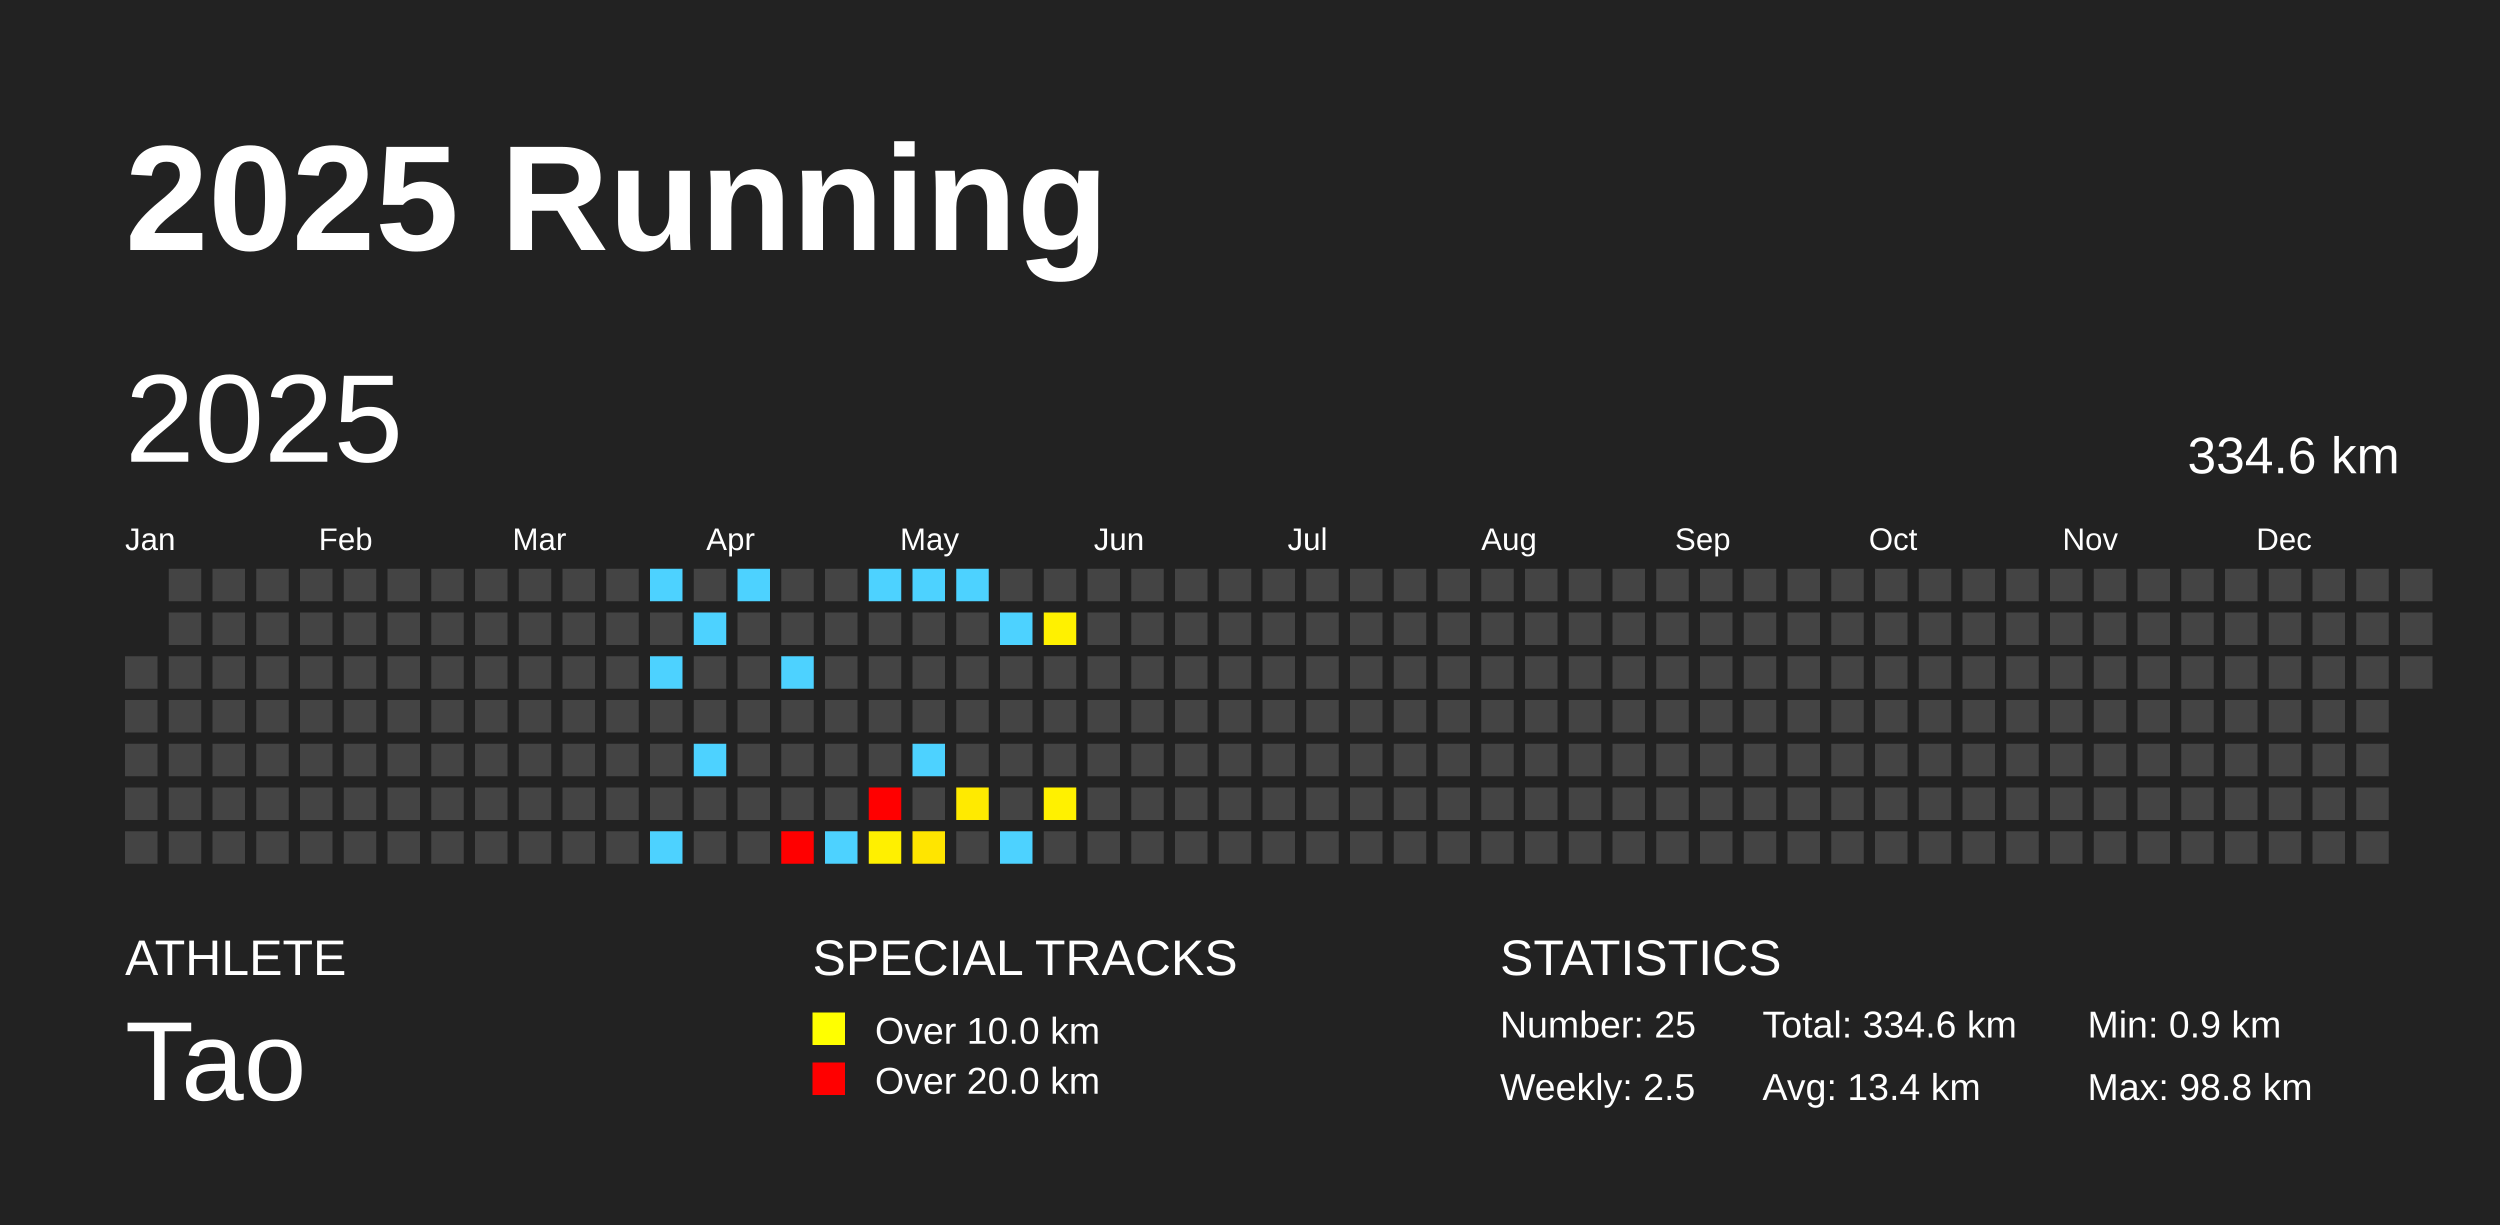
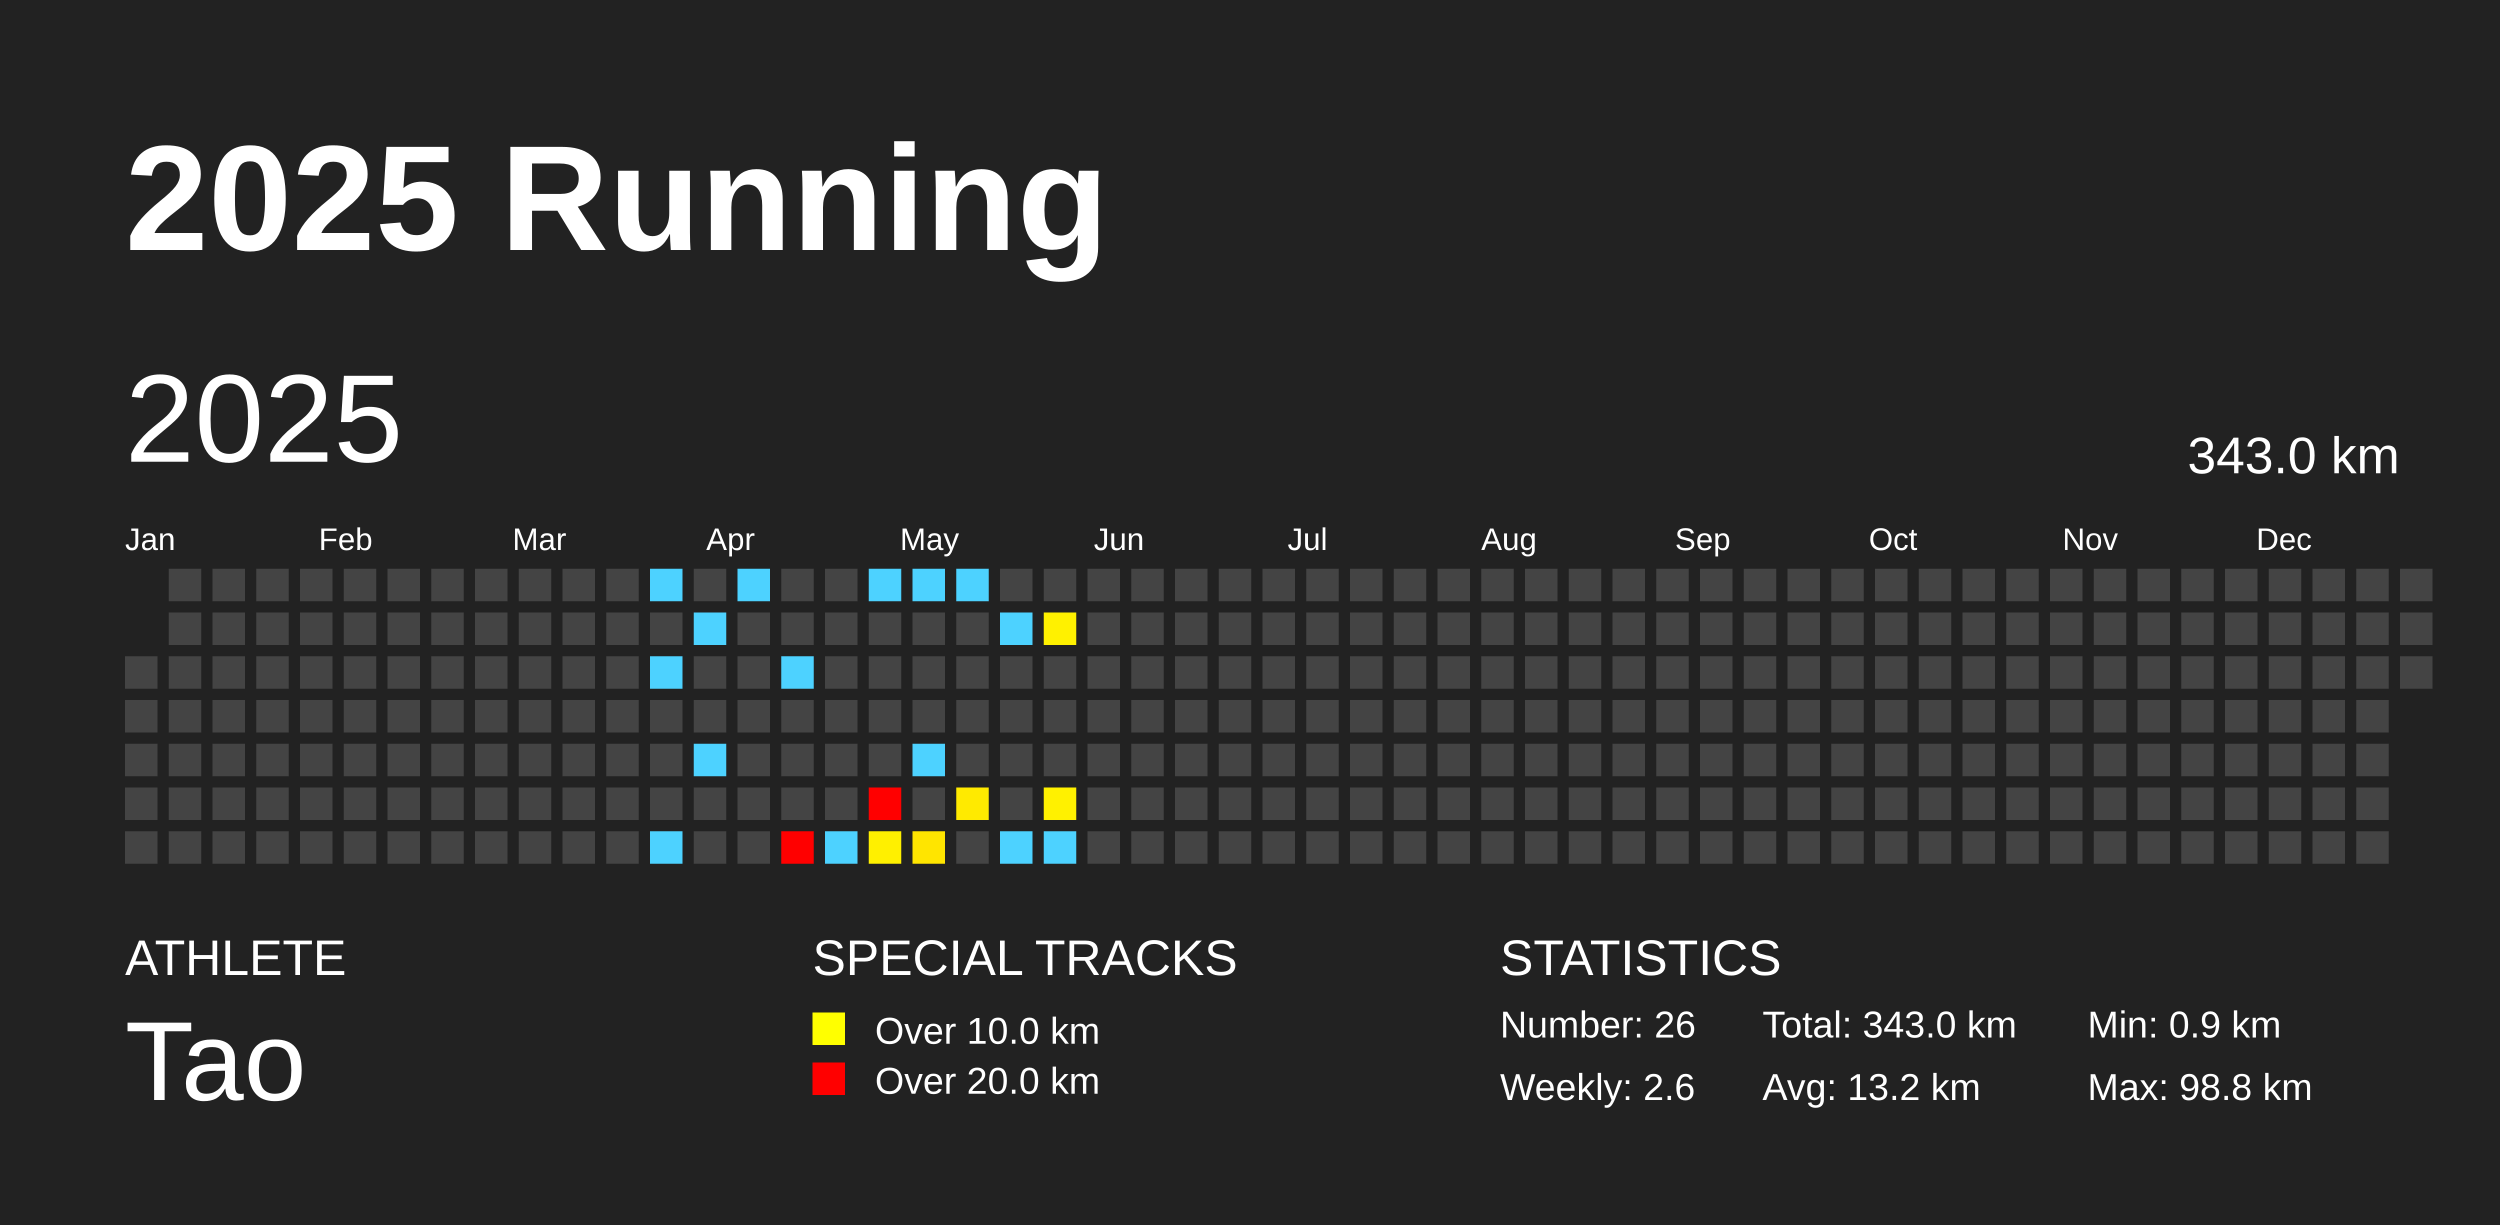
<svg xmlns="http://www.w3.org/2000/svg" baseProfile="full" height="98mm" version="1.1" viewBox="0,0,200,98" width="200mm">
  <defs />
  <rect fill="#222222" height="98" width="200" x="0" y="0" />
  <text fill="#FFFFFF" style="font-size:12px; font-family:Arial; font-weight:bold;" x="10" y="20">2025 Running</text>
  <text fill="#FFFFFF" style="font-size:4px; font-family:Arial" x="10" y="78">ATHLETE</text>
  <text fill="#FFFFFF" style="font-size:9px; font-family:Arial" x="10" y="88">Tao</text>
  <text fill="#FFFFFF" style="font-size:4px; font-family:Arial" x="65" y="78">SPECIAL TRACKS</text>
  <rect fill="yellow" height="2.6" width="2.6" x="65" y="81" />
  <text fill="#FFFFFF" style="font-size:3px; font-family:Arial" x="70" y="83.5">Over 10.0 km</text>
  <rect fill="red" height="2.6" width="2.6" x="65" y="85" />
  <text fill="#FFFFFF" style="font-size:3px; font-family:Arial" x="70" y="87.5">Over 20.0 km</text>
  <text fill="#FFFFFF" style="font-size:4px; font-family:Arial" x="120" y="78">STATISTICS</text>
-   <text fill="#FFFFFF" style="font-size:3px; font-family:Arial" x="120" y="83">Number: 25</text>
-   <text fill="#FFFFFF" style="font-size:3px; font-family:Arial" x="120" y="88">Weekly: 2.5</text>
-   <text fill="#FFFFFF" style="font-size:3px; font-family:Arial" x="141" y="83">Total: 334.6 km</text>
-   <text fill="#FFFFFF" style="font-size:3px; font-family:Arial" x="141" y="88">Avg: 13.4 km</text>
+   <text fill="#FFFFFF" style="font-size:3px; font-family:Arial" x="120" y="83">Number: 26</text>
+   <text fill="#FFFFFF" style="font-size:3px; font-family:Arial" x="120" y="88">Weekly: 2.6</text>
+   <text fill="#FFFFFF" style="font-size:3px; font-family:Arial" x="141" y="83">Total: 343.0 km</text>
+   <text fill="#FFFFFF" style="font-size:3px; font-family:Arial" x="141" y="88">Avg: 13.2 km</text>
  <text fill="#FFFFFF" style="font-size:3px; font-family:Arial" x="167" y="83">Min: 0.9 km</text>
  <text fill="#FFFFFF" style="font-size:3px; font-family:Arial" x="167" y="88">Max: 98.8 km</text>
  <text dominant-baseline="hanging" fill="#FFFFFF" style="font-size:10.0px; font-family:Arial;" x="10" y="30">2025</text>
-   <text dominant-baseline="hanging" fill="#FFFFFF" style="font-size:4.125px; font-family:Arial;" x="175" y="35">334.6 km</text>
+   <text dominant-baseline="hanging" fill="#FFFFFF" style="font-size:4.125px; font-family:Arial;" x="175" y="35">343.0 km</text>
  <text fill="#FFFFFF" style="font-size:2.5px; font-family:Arial" x="10.0" y="44">Jan</text>
  <text fill="#FFFFFF" style="font-size:2.5px; font-family:Arial" x="25.5" y="44">Feb</text>
  <text fill="#FFFFFF" style="font-size:2.5px; font-family:Arial" x="41.0" y="44">Mar</text>
  <text fill="#FFFFFF" style="font-size:2.5px; font-family:Arial" x="56.5" y="44">Apr</text>
  <text fill="#FFFFFF" style="font-size:2.5px; font-family:Arial" x="72.0" y="44">May</text>
  <text fill="#FFFFFF" style="font-size:2.5px; font-family:Arial" x="87.5" y="44">Jun</text>
  <text fill="#FFFFFF" style="font-size:2.5px; font-family:Arial" x="103.0" y="44">Jul</text>
  <text fill="#FFFFFF" style="font-size:2.5px; font-family:Arial" x="118.5" y="44">Aug</text>
  <text fill="#FFFFFF" style="font-size:2.5px; font-family:Arial" x="134.0" y="44">Sep</text>
  <text fill="#FFFFFF" style="font-size:2.5px; font-family:Arial" x="149.5" y="44">Oct</text>
  <text fill="#FFFFFF" style="font-size:2.5px; font-family:Arial" x="165.0" y="44">Nov</text>
  <text fill="#FFFFFF" style="font-size:2.5px; font-family:Arial" x="180.5" y="44">Dec</text>
  <rect fill="#444444" height="2.6" width="2.6" x="10.0" y="52.5" />
  <rect fill="#444444" height="2.6" width="2.6" x="10.0" y="56.0" />
  <rect fill="#444444" height="2.6" width="2.6" x="10.0" y="59.5" />
  <rect fill="#444444" height="2.6" width="2.6" x="10.0" y="63.0" />
  <rect fill="#444444" height="2.6" width="2.6" x="10.0" y="66.5" />
  <rect fill="#444444" height="2.6" width="2.6" x="13.5" y="45.5" />
  <rect fill="#444444" height="2.6" width="2.6" x="13.5" y="49.0" />
  <rect fill="#444444" height="2.6" width="2.6" x="13.5" y="52.5" />
  <rect fill="#444444" height="2.6" width="2.6" x="13.5" y="56.0" />
  <rect fill="#444444" height="2.6" width="2.6" x="13.5" y="59.5" />
  <rect fill="#444444" height="2.6" width="2.6" x="13.5" y="63.0" />
  <rect fill="#444444" height="2.6" width="2.6" x="13.5" y="66.5" />
  <rect fill="#444444" height="2.6" width="2.6" x="17.0" y="45.5" />
  <rect fill="#444444" height="2.6" width="2.6" x="17.0" y="49.0" />
  <rect fill="#444444" height="2.6" width="2.6" x="17.0" y="52.5" />
  <rect fill="#444444" height="2.6" width="2.6" x="17.0" y="56.0" />
  <rect fill="#444444" height="2.6" width="2.6" x="17.0" y="59.5" />
  <rect fill="#444444" height="2.6" width="2.6" x="17.0" y="63.0" />
  <rect fill="#444444" height="2.6" width="2.6" x="17.0" y="66.5" />
  <rect fill="#444444" height="2.6" width="2.6" x="20.5" y="45.5" />
  <rect fill="#444444" height="2.6" width="2.6" x="20.5" y="49.0" />
  <rect fill="#444444" height="2.6" width="2.6" x="20.5" y="52.5" />
  <rect fill="#444444" height="2.6" width="2.6" x="20.5" y="56.0" />
  <rect fill="#444444" height="2.6" width="2.6" x="20.5" y="59.5" />
  <rect fill="#444444" height="2.6" width="2.6" x="20.5" y="63.0" />
  <rect fill="#444444" height="2.6" width="2.6" x="20.5" y="66.5" />
  <rect fill="#444444" height="2.6" width="2.6" x="24.0" y="45.5" />
  <rect fill="#444444" height="2.6" width="2.6" x="24.0" y="49.0" />
  <rect fill="#444444" height="2.6" width="2.6" x="24.0" y="52.5" />
  <rect fill="#444444" height="2.6" width="2.6" x="24.0" y="56.0" />
  <rect fill="#444444" height="2.6" width="2.6" x="24.0" y="59.5" />
  <rect fill="#444444" height="2.6" width="2.6" x="24.0" y="63.0" />
  <rect fill="#444444" height="2.6" width="2.6" x="24.0" y="66.5" />
  <rect fill="#444444" height="2.6" width="2.6" x="27.5" y="45.5" />
  <rect fill="#444444" height="2.6" width="2.6" x="27.5" y="49.0" />
  <rect fill="#444444" height="2.6" width="2.6" x="27.5" y="52.5" />
  <rect fill="#444444" height="2.6" width="2.6" x="27.5" y="56.0" />
  <rect fill="#444444" height="2.6" width="2.6" x="27.5" y="59.5" />
  <rect fill="#444444" height="2.6" width="2.6" x="27.5" y="63.0" />
  <rect fill="#444444" height="2.6" width="2.6" x="27.5" y="66.5" />
  <rect fill="#444444" height="2.6" width="2.6" x="31.0" y="45.5" />
  <rect fill="#444444" height="2.6" width="2.6" x="31.0" y="49.0" />
  <rect fill="#444444" height="2.6" width="2.6" x="31.0" y="52.5" />
  <rect fill="#444444" height="2.6" width="2.6" x="31.0" y="56.0" />
  <rect fill="#444444" height="2.6" width="2.6" x="31.0" y="59.5" />
  <rect fill="#444444" height="2.6" width="2.6" x="31.0" y="63.0" />
  <rect fill="#444444" height="2.6" width="2.6" x="31.0" y="66.5" />
  <rect fill="#444444" height="2.6" width="2.6" x="34.5" y="45.5" />
  <rect fill="#444444" height="2.6" width="2.6" x="34.5" y="49.0" />
  <rect fill="#444444" height="2.6" width="2.6" x="34.5" y="52.5" />
  <rect fill="#444444" height="2.6" width="2.6" x="34.5" y="56.0" />
  <rect fill="#444444" height="2.6" width="2.6" x="34.5" y="59.5" />
  <rect fill="#444444" height="2.6" width="2.6" x="34.5" y="63.0" />
  <rect fill="#444444" height="2.6" width="2.6" x="34.5" y="66.5" />
  <rect fill="#444444" height="2.6" width="2.6" x="38.0" y="45.5" />
  <rect fill="#444444" height="2.6" width="2.6" x="38.0" y="49.0" />
  <rect fill="#444444" height="2.6" width="2.6" x="38.0" y="52.5" />
  <rect fill="#444444" height="2.6" width="2.6" x="38.0" y="56.0" />
  <rect fill="#444444" height="2.6" width="2.6" x="38.0" y="59.5" />
  <rect fill="#444444" height="2.6" width="2.6" x="38.0" y="63.0" />
  <rect fill="#444444" height="2.6" width="2.6" x="38.0" y="66.5" />
  <rect fill="#444444" height="2.6" width="2.6" x="41.5" y="45.5" />
  <rect fill="#444444" height="2.6" width="2.6" x="41.5" y="49.0" />
  <rect fill="#444444" height="2.6" width="2.6" x="41.5" y="52.5" />
  <rect fill="#444444" height="2.6" width="2.6" x="41.5" y="56.0" />
  <rect fill="#444444" height="2.6" width="2.6" x="41.5" y="59.5" />
  <rect fill="#444444" height="2.6" width="2.6" x="41.5" y="63.0" />
  <rect fill="#444444" height="2.6" width="2.6" x="41.5" y="66.5" />
  <rect fill="#444444" height="2.6" width="2.6" x="45.0" y="45.5" />
  <rect fill="#444444" height="2.6" width="2.6" x="45.0" y="49.0" />
  <rect fill="#444444" height="2.6" width="2.6" x="45.0" y="52.5" />
  <rect fill="#444444" height="2.6" width="2.6" x="45.0" y="56.0" />
  <rect fill="#444444" height="2.6" width="2.6" x="45.0" y="59.5" />
  <rect fill="#444444" height="2.6" width="2.6" x="45.0" y="63.0" />
  <rect fill="#444444" height="2.6" width="2.6" x="45.0" y="66.5" />
  <rect fill="#444444" height="2.6" width="2.6" x="48.5" y="45.5" />
  <rect fill="#444444" height="2.6" width="2.6" x="48.5" y="49.0" />
  <rect fill="#444444" height="2.6" width="2.6" x="48.5" y="52.5" />
  <rect fill="#444444" height="2.6" width="2.6" x="48.5" y="56.0" />
  <rect fill="#444444" height="2.6" width="2.6" x="48.5" y="59.5" />
  <rect fill="#444444" height="2.6" width="2.6" x="48.5" y="63.0" />
  <rect fill="#444444" height="2.6" width="2.6" x="48.5" y="66.5" />
  <rect fill="#4dd2ff" height="2.6" width="2.6" x="52.0" y="45.5" />
  <rect fill="#444444" height="2.6" width="2.6" x="52.0" y="49.0" />
  <rect fill="#4dd2ff" height="2.6" width="2.6" x="52.0" y="52.5" />
  <rect fill="#444444" height="2.6" width="2.6" x="52.0" y="56.0" />
  <rect fill="#444444" height="2.6" width="2.6" x="52.0" y="59.5" />
  <rect fill="#444444" height="2.6" width="2.6" x="52.0" y="63.0" />
  <rect fill="#4dd2ff" height="2.6" width="2.6" x="52.0" y="66.5" />
  <rect fill="#444444" height="2.6" width="2.6" x="55.5" y="45.5" />
  <rect fill="#4dd2ff" height="2.6" width="2.6" x="55.5" y="49.0" />
  <rect fill="#444444" height="2.6" width="2.6" x="55.5" y="52.5" />
  <rect fill="#444444" height="2.6" width="2.6" x="55.5" y="56.0" />
  <rect fill="#4dd2ff" height="2.6" width="2.6" x="55.5" y="59.5" />
  <rect fill="#444444" height="2.6" width="2.6" x="55.5" y="63.0" />
  <rect fill="#444444" height="2.6" width="2.6" x="55.5" y="66.5" />
  <rect fill="#4dd2ff" height="2.6" width="2.6" x="59.0" y="45.5" />
  <rect fill="#444444" height="2.6" width="2.6" x="59.0" y="49.0" />
  <rect fill="#444444" height="2.6" width="2.6" x="59.0" y="52.5" />
  <rect fill="#444444" height="2.6" width="2.6" x="59.0" y="56.0" />
  <rect fill="#444444" height="2.6" width="2.6" x="59.0" y="59.5" />
  <rect fill="#444444" height="2.6" width="2.6" x="59.0" y="63.0" />
  <rect fill="#444444" height="2.6" width="2.6" x="59.0" y="66.5" />
  <rect fill="#444444" height="2.6" width="2.6" x="62.5" y="45.5" />
  <rect fill="#444444" height="2.6" width="2.6" x="62.5" y="49.0" />
  <rect fill="#4dd2ff" height="2.6" width="2.6" x="62.5" y="52.5" />
  <rect fill="#444444" height="2.6" width="2.6" x="62.5" y="56.0" />
  <rect fill="#444444" height="2.6" width="2.6" x="62.5" y="59.5" />
  <rect fill="#444444" height="2.6" width="2.6" x="62.5" y="63.0" />
  <rect fill="red" height="2.6" width="2.6" x="62.5" y="66.5" />
  <rect fill="#444444" height="2.6" width="2.6" x="66.0" y="45.5" />
  <rect fill="#444444" height="2.6" width="2.6" x="66.0" y="49.0" />
  <rect fill="#444444" height="2.6" width="2.6" x="66.0" y="52.5" />
  <rect fill="#444444" height="2.6" width="2.6" x="66.0" y="56.0" />
  <rect fill="#444444" height="2.6" width="2.6" x="66.0" y="59.5" />
  <rect fill="#444444" height="2.6" width="2.6" x="66.0" y="63.0" />
  <rect fill="#4dd2ff" height="2.6" width="2.6" x="66.0" y="66.5" />
  <rect fill="#4dd2ff" height="2.6" width="2.6" x="69.5" y="45.5" />
  <rect fill="#444444" height="2.6" width="2.6" x="69.5" y="49.0" />
  <rect fill="#444444" height="2.6" width="2.6" x="69.5" y="52.5" />
  <rect fill="#444444" height="2.6" width="2.6" x="69.5" y="56.0" />
  <rect fill="#444444" height="2.6" width="2.6" x="69.5" y="59.5" />
  <rect fill="red" height="2.6" width="2.6" x="69.5" y="63.0" />
  <rect fill="#fff000" height="2.6" width="2.6" x="69.5" y="66.5" />
  <rect fill="#4dd2ff" height="2.6" width="2.6" x="73.0" y="45.5" />
  <rect fill="#444444" height="2.6" width="2.6" x="73.0" y="49.0" />
  <rect fill="#444444" height="2.6" width="2.6" x="73.0" y="52.5" />
  <rect fill="#444444" height="2.6" width="2.6" x="73.0" y="56.0" />
  <rect fill="#4dd2ff" height="2.6" width="2.6" x="73.0" y="59.5" />
  <rect fill="#444444" height="2.6" width="2.6" x="73.0" y="63.0" />
  <rect fill="#ffe500" height="2.6" width="2.6" x="73.0" y="66.5" />
  <rect fill="#4dd2ff" height="2.6" width="2.6" x="76.5" y="45.5" />
  <rect fill="#444444" height="2.6" width="2.6" x="76.5" y="49.0" />
  <rect fill="#444444" height="2.6" width="2.6" x="76.5" y="52.5" />
  <rect fill="#444444" height="2.6" width="2.6" x="76.5" y="56.0" />
  <rect fill="#444444" height="2.6" width="2.6" x="76.5" y="59.5" />
  <rect fill="#ffea00" height="2.6" width="2.6" x="76.5" y="63.0" />
  <rect fill="#444444" height="2.6" width="2.6" x="76.5" y="66.5" />
  <rect fill="#444444" height="2.6" width="2.6" x="80.0" y="45.5" />
  <rect fill="#4dd2ff" height="2.6" width="2.6" x="80.0" y="49.0" />
  <rect fill="#444444" height="2.6" width="2.6" x="80.0" y="52.5" />
  <rect fill="#444444" height="2.6" width="2.6" x="80.0" y="56.0" />
  <rect fill="#444444" height="2.6" width="2.6" x="80.0" y="59.5" />
  <rect fill="#444444" height="2.6" width="2.6" x="80.0" y="63.0" />
  <rect fill="#4dd2ff" height="2.6" width="2.6" x="80.0" y="66.5" />
  <rect fill="#444444" height="2.6" width="2.6" x="83.5" y="45.5" />
  <rect fill="#fff100" height="2.6" width="2.6" x="83.5" y="49.0" />
  <rect fill="#444444" height="2.6" width="2.6" x="83.5" y="52.5" />
  <rect fill="#444444" height="2.6" width="2.6" x="83.5" y="56.0" />
  <rect fill="#444444" height="2.6" width="2.6" x="83.5" y="59.5" />
  <rect fill="#fff100" height="2.6" width="2.6" x="83.5" y="63.0" />
-   <rect fill="#444444" height="2.6" width="2.6" x="83.5" y="66.5" />
+   <rect fill="#4dd2ff" height="2.6" width="2.6" x="83.5" y="66.5" />
  <rect fill="#444444" height="2.6" width="2.6" x="87.0" y="45.5" />
  <rect fill="#444444" height="2.6" width="2.6" x="87.0" y="49.0" />
  <rect fill="#444444" height="2.6" width="2.6" x="87.0" y="52.5" />
  <rect fill="#444444" height="2.6" width="2.6" x="87.0" y="56.0" />
  <rect fill="#444444" height="2.6" width="2.6" x="87.0" y="59.5" />
  <rect fill="#444444" height="2.6" width="2.6" x="87.0" y="63.0" />
  <rect fill="#444444" height="2.6" width="2.6" x="87.0" y="66.5" />
  <rect fill="#444444" height="2.6" width="2.6" x="90.5" y="45.5" />
  <rect fill="#444444" height="2.6" width="2.6" x="90.5" y="49.0" />
  <rect fill="#444444" height="2.6" width="2.6" x="90.5" y="52.5" />
  <rect fill="#444444" height="2.6" width="2.6" x="90.5" y="56.0" />
  <rect fill="#444444" height="2.6" width="2.6" x="90.5" y="59.5" />
  <rect fill="#444444" height="2.6" width="2.6" x="90.5" y="63.0" />
  <rect fill="#444444" height="2.6" width="2.6" x="90.5" y="66.5" />
  <rect fill="#444444" height="2.6" width="2.6" x="94.0" y="45.5" />
  <rect fill="#444444" height="2.6" width="2.6" x="94.0" y="49.0" />
  <rect fill="#444444" height="2.6" width="2.6" x="94.0" y="52.5" />
  <rect fill="#444444" height="2.6" width="2.6" x="94.0" y="56.0" />
  <rect fill="#444444" height="2.6" width="2.6" x="94.0" y="59.5" />
  <rect fill="#444444" height="2.6" width="2.6" x="94.0" y="63.0" />
  <rect fill="#444444" height="2.6" width="2.6" x="94.0" y="66.5" />
  <rect fill="#444444" height="2.6" width="2.6" x="97.5" y="45.5" />
  <rect fill="#444444" height="2.6" width="2.6" x="97.5" y="49.0" />
  <rect fill="#444444" height="2.6" width="2.6" x="97.5" y="52.5" />
  <rect fill="#444444" height="2.6" width="2.6" x="97.5" y="56.0" />
  <rect fill="#444444" height="2.6" width="2.6" x="97.5" y="59.5" />
  <rect fill="#444444" height="2.6" width="2.6" x="97.5" y="63.0" />
  <rect fill="#444444" height="2.6" width="2.6" x="97.5" y="66.5" />
  <rect fill="#444444" height="2.6" width="2.6" x="101.0" y="45.5" />
  <rect fill="#444444" height="2.6" width="2.6" x="101.0" y="49.0" />
  <rect fill="#444444" height="2.6" width="2.6" x="101.0" y="52.5" />
  <rect fill="#444444" height="2.6" width="2.6" x="101.0" y="56.0" />
  <rect fill="#444444" height="2.6" width="2.6" x="101.0" y="59.5" />
  <rect fill="#444444" height="2.6" width="2.6" x="101.0" y="63.0" />
  <rect fill="#444444" height="2.6" width="2.6" x="101.0" y="66.5" />
  <rect fill="#444444" height="2.6" width="2.6" x="104.5" y="45.5" />
  <rect fill="#444444" height="2.6" width="2.6" x="104.5" y="49.0" />
  <rect fill="#444444" height="2.6" width="2.6" x="104.5" y="52.5" />
  <rect fill="#444444" height="2.6" width="2.6" x="104.5" y="56.0" />
  <rect fill="#444444" height="2.6" width="2.6" x="104.5" y="59.5" />
  <rect fill="#444444" height="2.6" width="2.6" x="104.5" y="63.0" />
  <rect fill="#444444" height="2.6" width="2.6" x="104.5" y="66.5" />
  <rect fill="#444444" height="2.6" width="2.6" x="108.0" y="45.5" />
  <rect fill="#444444" height="2.6" width="2.6" x="108.0" y="49.0" />
  <rect fill="#444444" height="2.6" width="2.6" x="108.0" y="52.5" />
  <rect fill="#444444" height="2.6" width="2.6" x="108.0" y="56.0" />
  <rect fill="#444444" height="2.6" width="2.6" x="108.0" y="59.5" />
  <rect fill="#444444" height="2.6" width="2.6" x="108.0" y="63.0" />
  <rect fill="#444444" height="2.6" width="2.6" x="108.0" y="66.5" />
  <rect fill="#444444" height="2.6" width="2.6" x="111.5" y="45.5" />
  <rect fill="#444444" height="2.6" width="2.6" x="111.5" y="49.0" />
  <rect fill="#444444" height="2.6" width="2.6" x="111.5" y="52.5" />
  <rect fill="#444444" height="2.6" width="2.6" x="111.5" y="56.0" />
  <rect fill="#444444" height="2.6" width="2.6" x="111.5" y="59.5" />
  <rect fill="#444444" height="2.6" width="2.6" x="111.5" y="63.0" />
  <rect fill="#444444" height="2.6" width="2.6" x="111.5" y="66.5" />
  <rect fill="#444444" height="2.6" width="2.6" x="115.0" y="45.5" />
  <rect fill="#444444" height="2.6" width="2.6" x="115.0" y="49.0" />
  <rect fill="#444444" height="2.6" width="2.6" x="115.0" y="52.5" />
  <rect fill="#444444" height="2.6" width="2.6" x="115.0" y="56.0" />
  <rect fill="#444444" height="2.6" width="2.6" x="115.0" y="59.5" />
  <rect fill="#444444" height="2.6" width="2.6" x="115.0" y="63.0" />
  <rect fill="#444444" height="2.6" width="2.6" x="115.0" y="66.5" />
  <rect fill="#444444" height="2.6" width="2.6" x="118.5" y="45.5" />
  <rect fill="#444444" height="2.6" width="2.6" x="118.5" y="49.0" />
  <rect fill="#444444" height="2.6" width="2.6" x="118.5" y="52.5" />
  <rect fill="#444444" height="2.6" width="2.6" x="118.5" y="56.0" />
  <rect fill="#444444" height="2.6" width="2.6" x="118.5" y="59.5" />
  <rect fill="#444444" height="2.6" width="2.6" x="118.5" y="63.0" />
  <rect fill="#444444" height="2.6" width="2.6" x="118.5" y="66.5" />
  <rect fill="#444444" height="2.6" width="2.6" x="122.0" y="45.5" />
  <rect fill="#444444" height="2.6" width="2.6" x="122.0" y="49.0" />
  <rect fill="#444444" height="2.6" width="2.6" x="122.0" y="52.5" />
  <rect fill="#444444" height="2.6" width="2.6" x="122.0" y="56.0" />
  <rect fill="#444444" height="2.6" width="2.6" x="122.0" y="59.5" />
  <rect fill="#444444" height="2.6" width="2.6" x="122.0" y="63.0" />
  <rect fill="#444444" height="2.6" width="2.6" x="122.0" y="66.5" />
  <rect fill="#444444" height="2.6" width="2.6" x="125.5" y="45.5" />
  <rect fill="#444444" height="2.6" width="2.6" x="125.5" y="49.0" />
  <rect fill="#444444" height="2.6" width="2.6" x="125.5" y="52.5" />
  <rect fill="#444444" height="2.6" width="2.6" x="125.5" y="56.0" />
  <rect fill="#444444" height="2.6" width="2.6" x="125.5" y="59.5" />
  <rect fill="#444444" height="2.6" width="2.6" x="125.5" y="63.0" />
  <rect fill="#444444" height="2.6" width="2.6" x="125.5" y="66.5" />
  <rect fill="#444444" height="2.6" width="2.6" x="129.0" y="45.5" />
  <rect fill="#444444" height="2.6" width="2.6" x="129.0" y="49.0" />
  <rect fill="#444444" height="2.6" width="2.6" x="129.0" y="52.5" />
  <rect fill="#444444" height="2.6" width="2.6" x="129.0" y="56.0" />
  <rect fill="#444444" height="2.6" width="2.6" x="129.0" y="59.5" />
  <rect fill="#444444" height="2.6" width="2.6" x="129.0" y="63.0" />
  <rect fill="#444444" height="2.6" width="2.6" x="129.0" y="66.5" />
  <rect fill="#444444" height="2.6" width="2.6" x="132.5" y="45.5" />
  <rect fill="#444444" height="2.6" width="2.6" x="132.5" y="49.0" />
  <rect fill="#444444" height="2.6" width="2.6" x="132.5" y="52.5" />
  <rect fill="#444444" height="2.6" width="2.6" x="132.5" y="56.0" />
  <rect fill="#444444" height="2.6" width="2.6" x="132.5" y="59.5" />
  <rect fill="#444444" height="2.6" width="2.6" x="132.5" y="63.0" />
  <rect fill="#444444" height="2.6" width="2.6" x="132.5" y="66.5" />
  <rect fill="#444444" height="2.6" width="2.6" x="136.0" y="45.5" />
  <rect fill="#444444" height="2.6" width="2.6" x="136.0" y="49.0" />
  <rect fill="#444444" height="2.6" width="2.6" x="136.0" y="52.5" />
  <rect fill="#444444" height="2.6" width="2.6" x="136.0" y="56.0" />
  <rect fill="#444444" height="2.6" width="2.6" x="136.0" y="59.5" />
  <rect fill="#444444" height="2.6" width="2.6" x="136.0" y="63.0" />
  <rect fill="#444444" height="2.6" width="2.6" x="136.0" y="66.5" />
  <rect fill="#444444" height="2.6" width="2.6" x="139.5" y="45.5" />
  <rect fill="#444444" height="2.6" width="2.6" x="139.5" y="49.0" />
  <rect fill="#444444" height="2.6" width="2.6" x="139.5" y="52.5" />
  <rect fill="#444444" height="2.6" width="2.6" x="139.5" y="56.0" />
  <rect fill="#444444" height="2.6" width="2.6" x="139.5" y="59.5" />
  <rect fill="#444444" height="2.6" width="2.6" x="139.5" y="63.0" />
  <rect fill="#444444" height="2.6" width="2.6" x="139.5" y="66.5" />
  <rect fill="#444444" height="2.6" width="2.6" x="143.0" y="45.5" />
  <rect fill="#444444" height="2.6" width="2.6" x="143.0" y="49.0" />
  <rect fill="#444444" height="2.6" width="2.6" x="143.0" y="52.5" />
  <rect fill="#444444" height="2.6" width="2.6" x="143.0" y="56.0" />
  <rect fill="#444444" height="2.6" width="2.6" x="143.0" y="59.5" />
  <rect fill="#444444" height="2.6" width="2.6" x="143.0" y="63.0" />
  <rect fill="#444444" height="2.6" width="2.6" x="143.0" y="66.5" />
  <rect fill="#444444" height="2.6" width="2.6" x="146.5" y="45.5" />
  <rect fill="#444444" height="2.6" width="2.6" x="146.5" y="49.0" />
  <rect fill="#444444" height="2.6" width="2.6" x="146.5" y="52.5" />
  <rect fill="#444444" height="2.6" width="2.6" x="146.5" y="56.0" />
  <rect fill="#444444" height="2.6" width="2.6" x="146.5" y="59.5" />
  <rect fill="#444444" height="2.6" width="2.6" x="146.5" y="63.0" />
  <rect fill="#444444" height="2.6" width="2.6" x="146.5" y="66.5" />
  <rect fill="#444444" height="2.6" width="2.6" x="150.0" y="45.5" />
  <rect fill="#444444" height="2.6" width="2.6" x="150.0" y="49.0" />
  <rect fill="#444444" height="2.6" width="2.6" x="150.0" y="52.5" />
  <rect fill="#444444" height="2.6" width="2.6" x="150.0" y="56.0" />
  <rect fill="#444444" height="2.6" width="2.6" x="150.0" y="59.5" />
  <rect fill="#444444" height="2.6" width="2.6" x="150.0" y="63.0" />
  <rect fill="#444444" height="2.6" width="2.6" x="150.0" y="66.5" />
  <rect fill="#444444" height="2.6" width="2.6" x="153.5" y="45.5" />
  <rect fill="#444444" height="2.6" width="2.6" x="153.5" y="49.0" />
  <rect fill="#444444" height="2.6" width="2.6" x="153.5" y="52.5" />
  <rect fill="#444444" height="2.6" width="2.6" x="153.5" y="56.0" />
  <rect fill="#444444" height="2.6" width="2.6" x="153.5" y="59.5" />
  <rect fill="#444444" height="2.6" width="2.6" x="153.5" y="63.0" />
  <rect fill="#444444" height="2.6" width="2.6" x="153.5" y="66.5" />
  <rect fill="#444444" height="2.6" width="2.6" x="157.0" y="45.5" />
  <rect fill="#444444" height="2.6" width="2.6" x="157.0" y="49.0" />
  <rect fill="#444444" height="2.6" width="2.6" x="157.0" y="52.5" />
  <rect fill="#444444" height="2.6" width="2.6" x="157.0" y="56.0" />
  <rect fill="#444444" height="2.6" width="2.6" x="157.0" y="59.5" />
  <rect fill="#444444" height="2.6" width="2.6" x="157.0" y="63.0" />
  <rect fill="#444444" height="2.6" width="2.6" x="157.0" y="66.5" />
  <rect fill="#444444" height="2.6" width="2.6" x="160.5" y="45.5" />
  <rect fill="#444444" height="2.6" width="2.6" x="160.5" y="49.0" />
  <rect fill="#444444" height="2.6" width="2.6" x="160.5" y="52.5" />
  <rect fill="#444444" height="2.6" width="2.6" x="160.5" y="56.0" />
  <rect fill="#444444" height="2.6" width="2.6" x="160.5" y="59.5" />
  <rect fill="#444444" height="2.6" width="2.6" x="160.5" y="63.0" />
  <rect fill="#444444" height="2.6" width="2.6" x="160.5" y="66.5" />
  <rect fill="#444444" height="2.6" width="2.6" x="164.0" y="45.5" />
  <rect fill="#444444" height="2.6" width="2.6" x="164.0" y="49.0" />
  <rect fill="#444444" height="2.6" width="2.6" x="164.0" y="52.5" />
  <rect fill="#444444" height="2.6" width="2.6" x="164.0" y="56.0" />
  <rect fill="#444444" height="2.6" width="2.6" x="164.0" y="59.5" />
  <rect fill="#444444" height="2.6" width="2.6" x="164.0" y="63.0" />
  <rect fill="#444444" height="2.6" width="2.6" x="164.0" y="66.5" />
  <rect fill="#444444" height="2.6" width="2.6" x="167.5" y="45.5" />
  <rect fill="#444444" height="2.6" width="2.6" x="167.5" y="49.0" />
  <rect fill="#444444" height="2.6" width="2.6" x="167.5" y="52.5" />
  <rect fill="#444444" height="2.6" width="2.6" x="167.5" y="56.0" />
  <rect fill="#444444" height="2.6" width="2.6" x="167.5" y="59.5" />
  <rect fill="#444444" height="2.6" width="2.6" x="167.5" y="63.0" />
  <rect fill="#444444" height="2.6" width="2.6" x="167.5" y="66.5" />
  <rect fill="#444444" height="2.6" width="2.6" x="171.0" y="45.5" />
  <rect fill="#444444" height="2.6" width="2.6" x="171.0" y="49.0" />
  <rect fill="#444444" height="2.6" width="2.6" x="171.0" y="52.5" />
  <rect fill="#444444" height="2.6" width="2.6" x="171.0" y="56.0" />
  <rect fill="#444444" height="2.6" width="2.6" x="171.0" y="59.5" />
  <rect fill="#444444" height="2.6" width="2.6" x="171.0" y="63.0" />
  <rect fill="#444444" height="2.6" width="2.6" x="171.0" y="66.5" />
  <rect fill="#444444" height="2.6" width="2.6" x="174.5" y="45.5" />
  <rect fill="#444444" height="2.6" width="2.6" x="174.5" y="49.0" />
  <rect fill="#444444" height="2.6" width="2.6" x="174.5" y="52.5" />
  <rect fill="#444444" height="2.6" width="2.6" x="174.5" y="56.0" />
  <rect fill="#444444" height="2.6" width="2.6" x="174.5" y="59.5" />
  <rect fill="#444444" height="2.6" width="2.6" x="174.5" y="63.0" />
  <rect fill="#444444" height="2.6" width="2.6" x="174.5" y="66.5" />
  <rect fill="#444444" height="2.6" width="2.6" x="178.0" y="45.5" />
  <rect fill="#444444" height="2.6" width="2.6" x="178.0" y="49.0" />
  <rect fill="#444444" height="2.6" width="2.6" x="178.0" y="52.5" />
  <rect fill="#444444" height="2.6" width="2.6" x="178.0" y="56.0" />
  <rect fill="#444444" height="2.6" width="2.6" x="178.0" y="59.5" />
  <rect fill="#444444" height="2.6" width="2.6" x="178.0" y="63.0" />
  <rect fill="#444444" height="2.6" width="2.6" x="178.0" y="66.5" />
  <rect fill="#444444" height="2.6" width="2.6" x="181.5" y="45.5" />
  <rect fill="#444444" height="2.6" width="2.6" x="181.5" y="49.0" />
  <rect fill="#444444" height="2.6" width="2.6" x="181.5" y="52.5" />
  <rect fill="#444444" height="2.6" width="2.6" x="181.5" y="56.0" />
  <rect fill="#444444" height="2.6" width="2.6" x="181.5" y="59.5" />
  <rect fill="#444444" height="2.6" width="2.6" x="181.5" y="63.0" />
  <rect fill="#444444" height="2.6" width="2.6" x="181.5" y="66.5" />
  <rect fill="#444444" height="2.6" width="2.6" x="185.0" y="45.5" />
  <rect fill="#444444" height="2.6" width="2.6" x="185.0" y="49.0" />
  <rect fill="#444444" height="2.6" width="2.6" x="185.0" y="52.5" />
  <rect fill="#444444" height="2.6" width="2.6" x="185.0" y="56.0" />
  <rect fill="#444444" height="2.6" width="2.6" x="185.0" y="59.5" />
  <rect fill="#444444" height="2.6" width="2.6" x="185.0" y="63.0" />
  <rect fill="#444444" height="2.6" width="2.6" x="185.0" y="66.5" />
  <rect fill="#444444" height="2.6" width="2.6" x="188.5" y="45.5" />
  <rect fill="#444444" height="2.6" width="2.6" x="188.5" y="49.0" />
  <rect fill="#444444" height="2.6" width="2.6" x="188.5" y="52.5" />
  <rect fill="#444444" height="2.6" width="2.6" x="188.5" y="56.0" />
  <rect fill="#444444" height="2.6" width="2.6" x="188.5" y="59.5" />
  <rect fill="#444444" height="2.6" width="2.6" x="188.5" y="63.0" />
  <rect fill="#444444" height="2.6" width="2.6" x="188.5" y="66.5" />
  <rect fill="#444444" height="2.6" width="2.6" x="192.0" y="45.5" />
  <rect fill="#444444" height="2.6" width="2.6" x="192.0" y="49.0" />
  <rect fill="#444444" height="2.6" width="2.6" x="192.0" y="52.5" />
</svg>
